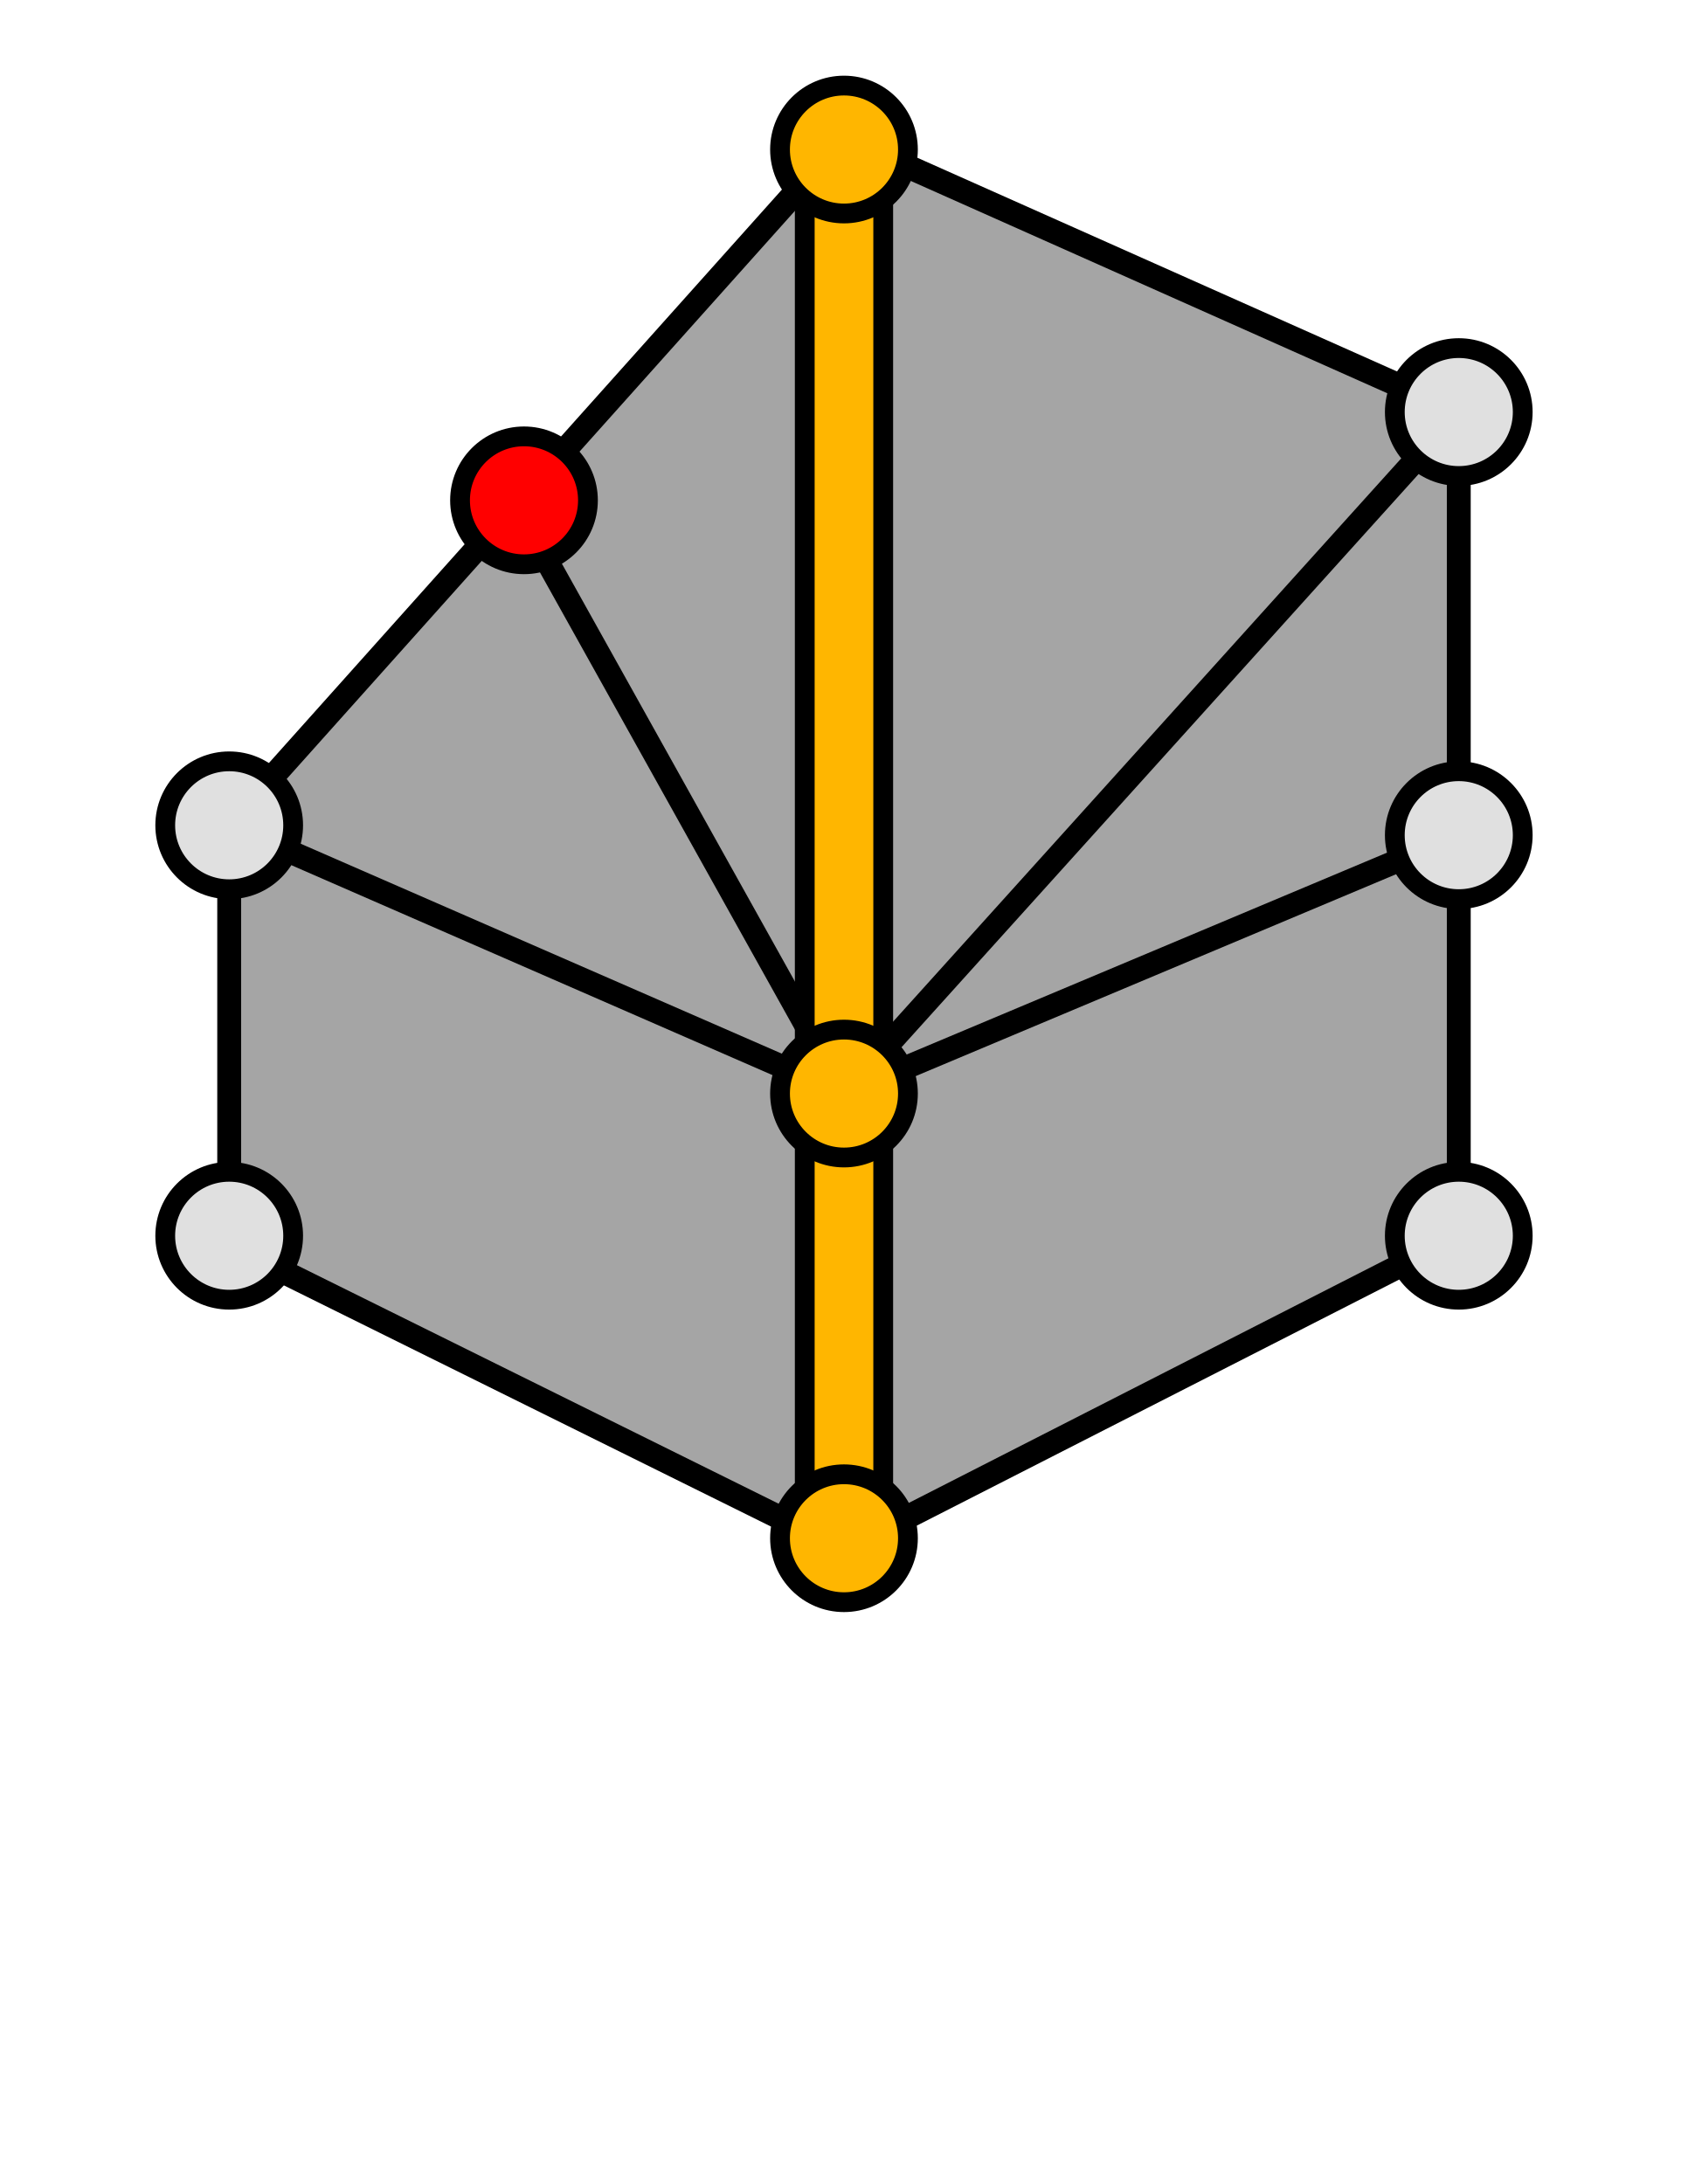
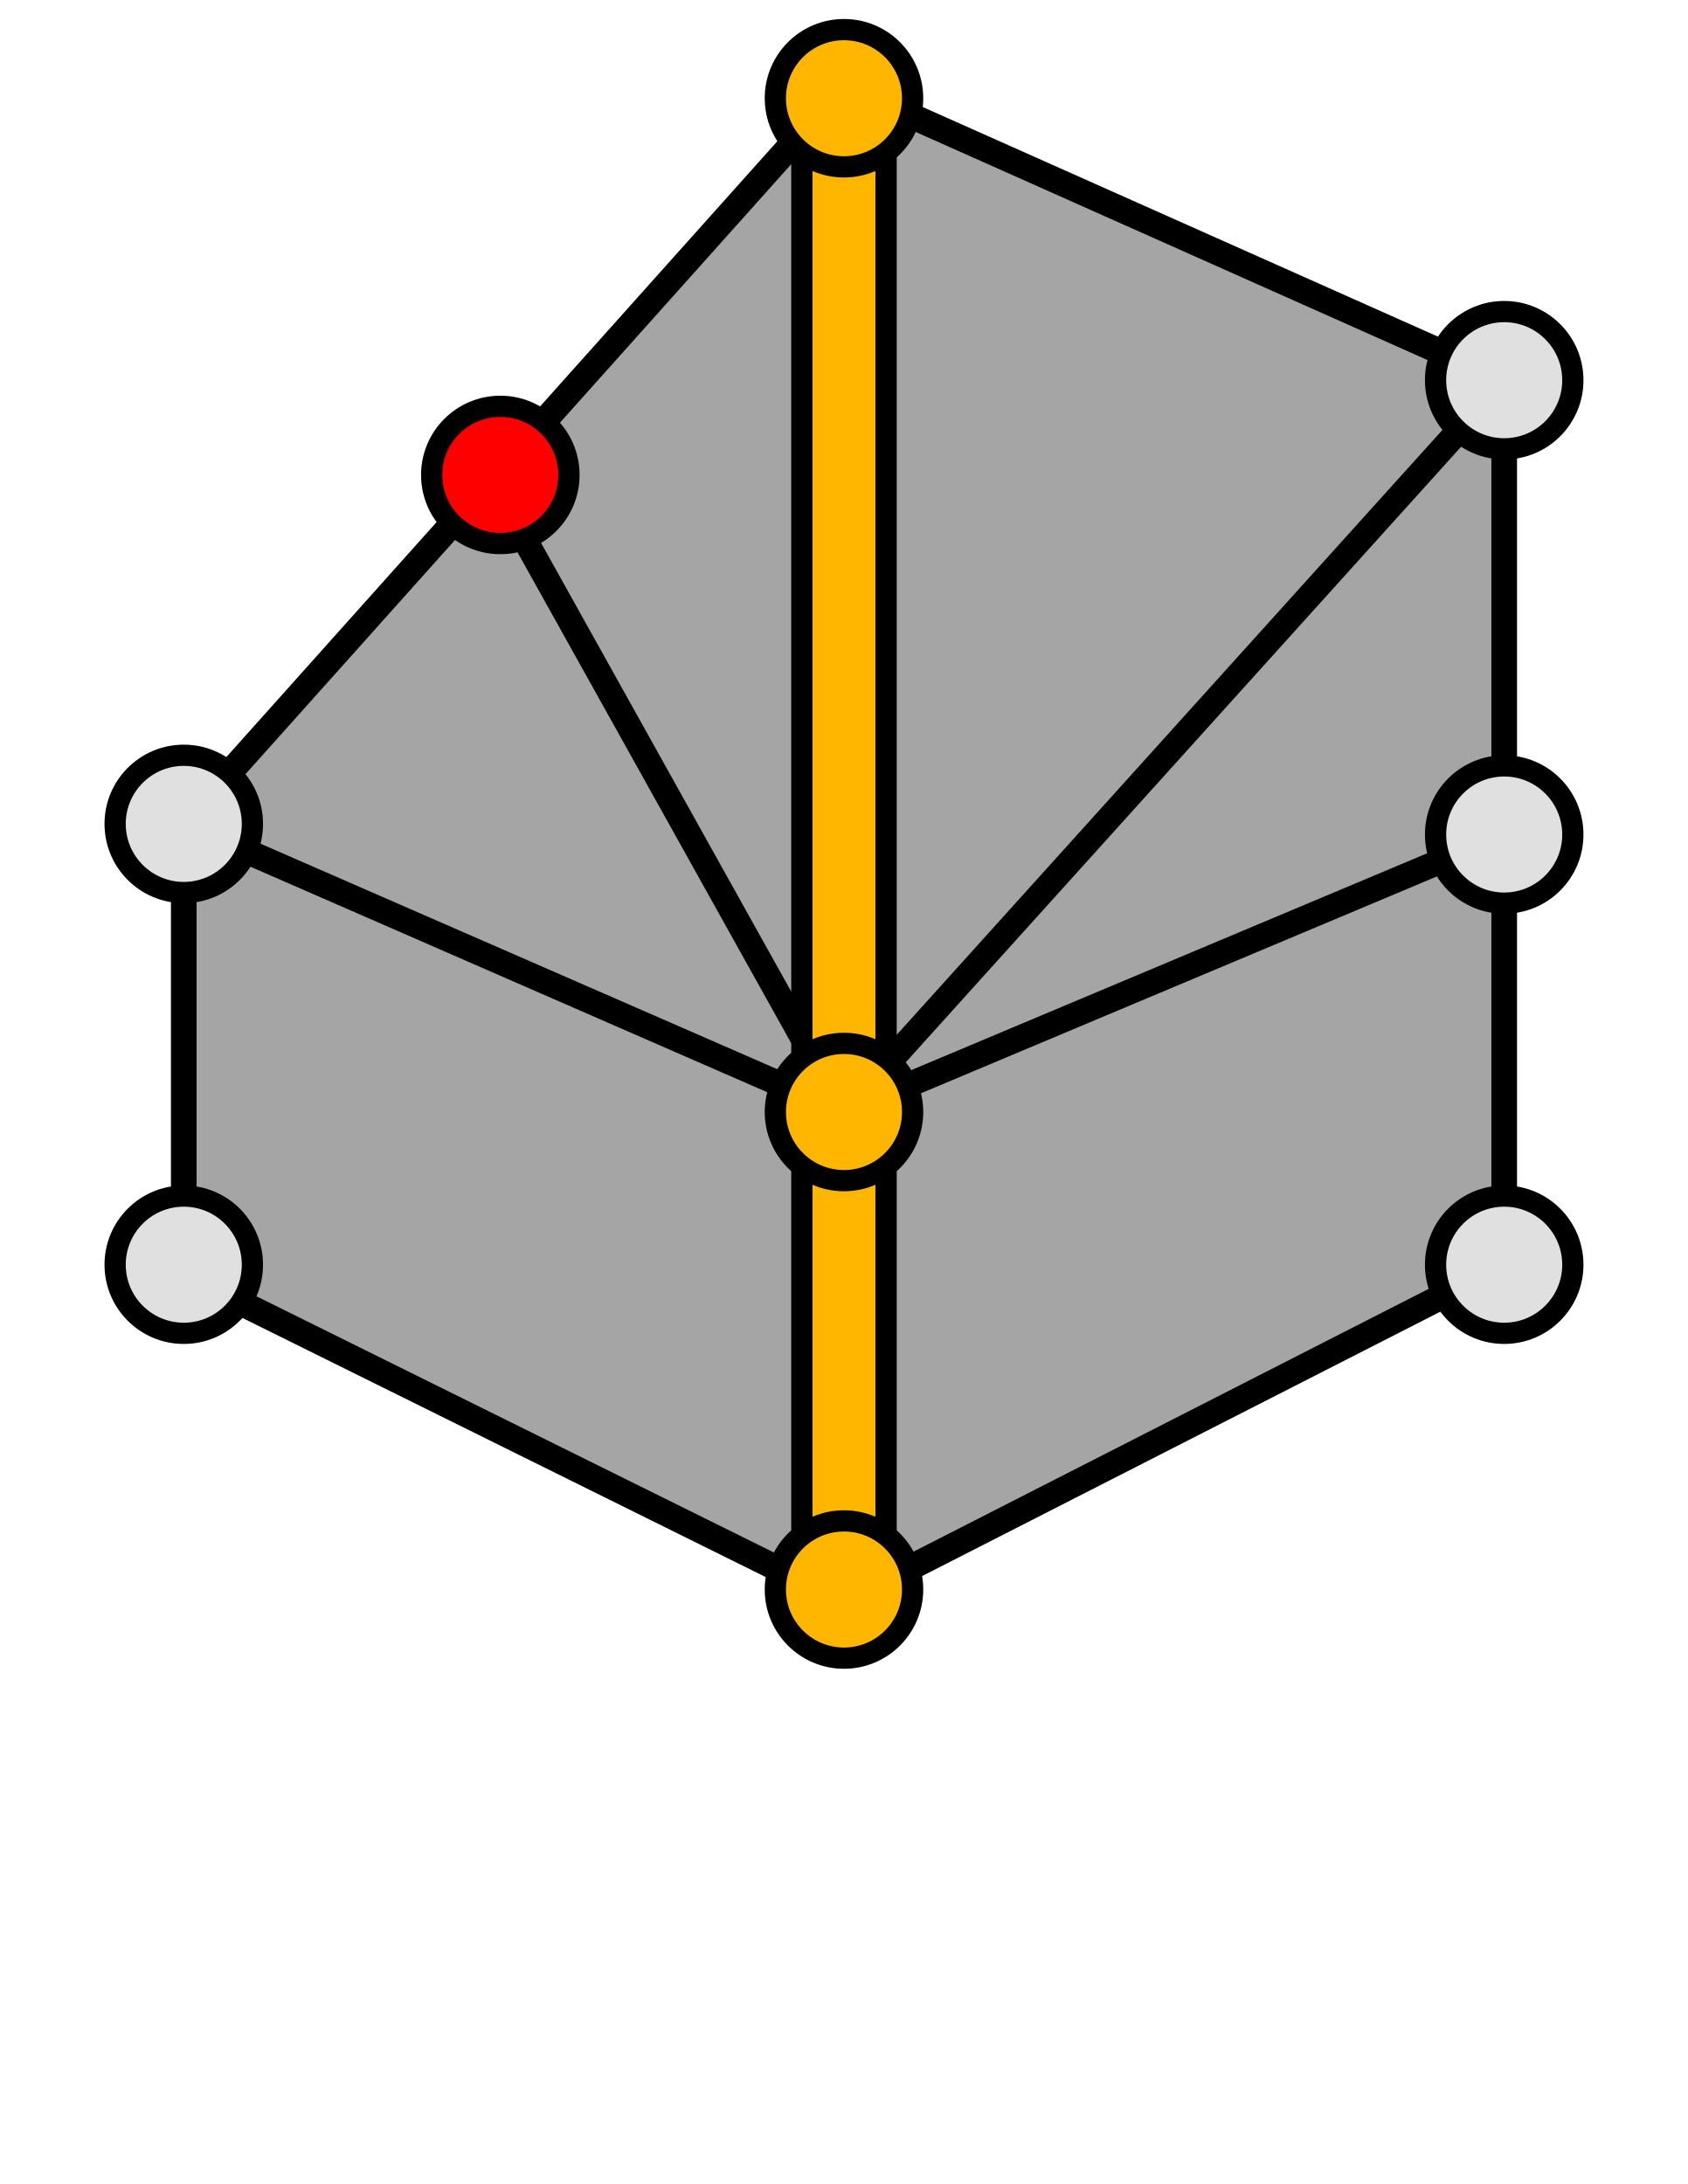
<svg xmlns="http://www.w3.org/2000/svg" viewBox="0 0 256 331.27">
  <defs>
-     <style>.cls-1,.cls-3{fill:none;}.cls-2{fill:#a5a5a5;stroke-width:3.62px;}.cls-2,.cls-3,.cls-5,.cls-6,.cls-7{stroke:#000;stroke-miterlimit:10;}.cls-3{stroke-width:3.55px;}.cls-4,.cls-7{fill:#ffb600;}.cls-5{fill:#e0e0e0;}.cls-5,.cls-6,.cls-7{stroke-width:3px;}.cls-6{fill:red;}</style>
+     <style>.cls-1,.cls-3{fill:none;}.cls-2{fill:#a5a5a5;stroke-width:3.89px;}.cls-2,.cls-3,.cls-5,.cls-6,.cls-7{stroke:#000;stroke-miterlimit:10;}.cls-3{stroke-width:3.81px;}.cls-4,.cls-7{fill:#ffb600;}.cls-5{fill:#e0e0e0;}.cls-5,.cls-6,.cls-7{stroke-width:3.22px;}.cls-6{fill:red;}</style>
  </defs>
  <g id="Layer_2" data-name="Layer 2">
    <g id="mirror">
-       <g id="Layer_64_copy" data-name="Layer 64 copy">
+       <g id="Layer_69" data-name="Layer 69">
        <rect id="safe_area" class="cls-1" width="256" height="331.27" />
-         <polyline class="cls-2" points="34.76 125.18 128 20.95 221.24 62.5 221.24 126.68 221.24 187.44 128 235.01 34.76 188.84 34.76 125.18" />
-         <line class="cls-3" x1="221.24" y1="62.5" x2="128" y2="165.87" />
-         <line class="cls-3" x1="128" y1="165.87" x2="75.77" y2="72.2" />
-         <polyline class="cls-3" points="34.76 125.18 128 165.87 221.24 126.68" />
-         <path class="cls-4" d="M128,234.78a6,6,0,0,1-6-5.95V22.68a5.95,5.95,0,1,1,11.9,0V228.83A6,6,0,0,1,128,234.78Z" />
-         <path d="M128,18.23a4.45,4.45,0,0,1,4.45,4.45V228.83a4.45,4.45,0,1,1-8.9,0V22.68A4.45,4.45,0,0,1,128,18.23m0-3a7.46,7.46,0,0,0-7.45,7.45V228.83a7.45,7.45,0,1,0,14.9,0V22.68A7.46,7.46,0,0,0,128,15.23Z" />
-         <circle class="cls-5" cx="221.24" cy="62.5" r="9.7" />
-         <circle class="cls-5" cx="221.24" cy="187.44" r="9.7" />
-         <circle class="cls-5" cx="34.76" cy="187.44" r="9.7" />
-         <circle class="cls-6" cx="79.47" cy="75.89" r="9.7" />
-         <circle class="cls-7" cx="128" cy="233.32" r="9.7" />
-         <circle class="cls-7" cx="128" cy="165.87" r="9.7" />
-         <circle class="cls-7" cx="128" cy="22.68" r="9.7" />
-         <circle class="cls-5" cx="34.76" cy="125.18" r="9.7" />
-         <circle class="cls-5" cx="221.24" cy="126.68" r="9.7" />
+         <g id="Layer_70" data-name="Layer 70">
+           <polyline class="cls-2" points="27.87 124.97 128 13.04 228.13 57.67 228.13 126.58 228.13 191.83 128 242.92 27.87 193.33 27.87 124.97" />
+           <line class="cls-3" x1="228.13" y1="57.67" x2="128" y2="168.67" />
+           <line class="cls-3" x1="128" y1="168.67" x2="71.92" y2="68.08" />
+           <polyline class="cls-3" points="27.87 124.97 128 168.67 228.13 126.58" />
+           <path class="cls-4" d="M128,242.66a6.39,6.39,0,0,1-6.39-6.38V14.9a6.39,6.39,0,1,1,12.78,0V236.28A6.39,6.39,0,0,1,128,242.66Z" />
+           <path d="M128,10.13a4.76,4.76,0,0,1,4.77,4.77V236.28a4.77,4.77,0,0,1-9.54,0V14.9A4.76,4.76,0,0,1,128,10.13m0-3.23a8,8,0,0,0-8,8V236.28a8,8,0,0,0,16,0V14.9a8,8,0,0,0-8-8Z" />
+           <circle class="cls-5" cx="228.13" cy="57.67" r="10.41" />
+           <circle class="cls-5" cx="228.13" cy="191.83" r="10.41" />
+           <circle class="cls-5" cx="27.87" cy="191.83" r="10.41" />
+           <circle class="cls-6" cx="75.88" cy="72.04" r="10.41" />
+           <circle class="cls-7" cx="128" cy="241.1" r="10.41" />
+           <circle class="cls-7" cx="128" cy="168.67" r="10.41" />
+           <circle class="cls-7" cx="128" cy="14.9" r="10.41" />
+           <circle class="cls-5" cx="27.87" cy="124.97" r="10.41" />
+           <circle class="cls-5" cx="228.13" cy="126.58" r="10.41" />
+         </g>
      </g>
    </g>
  </g>
</svg>
